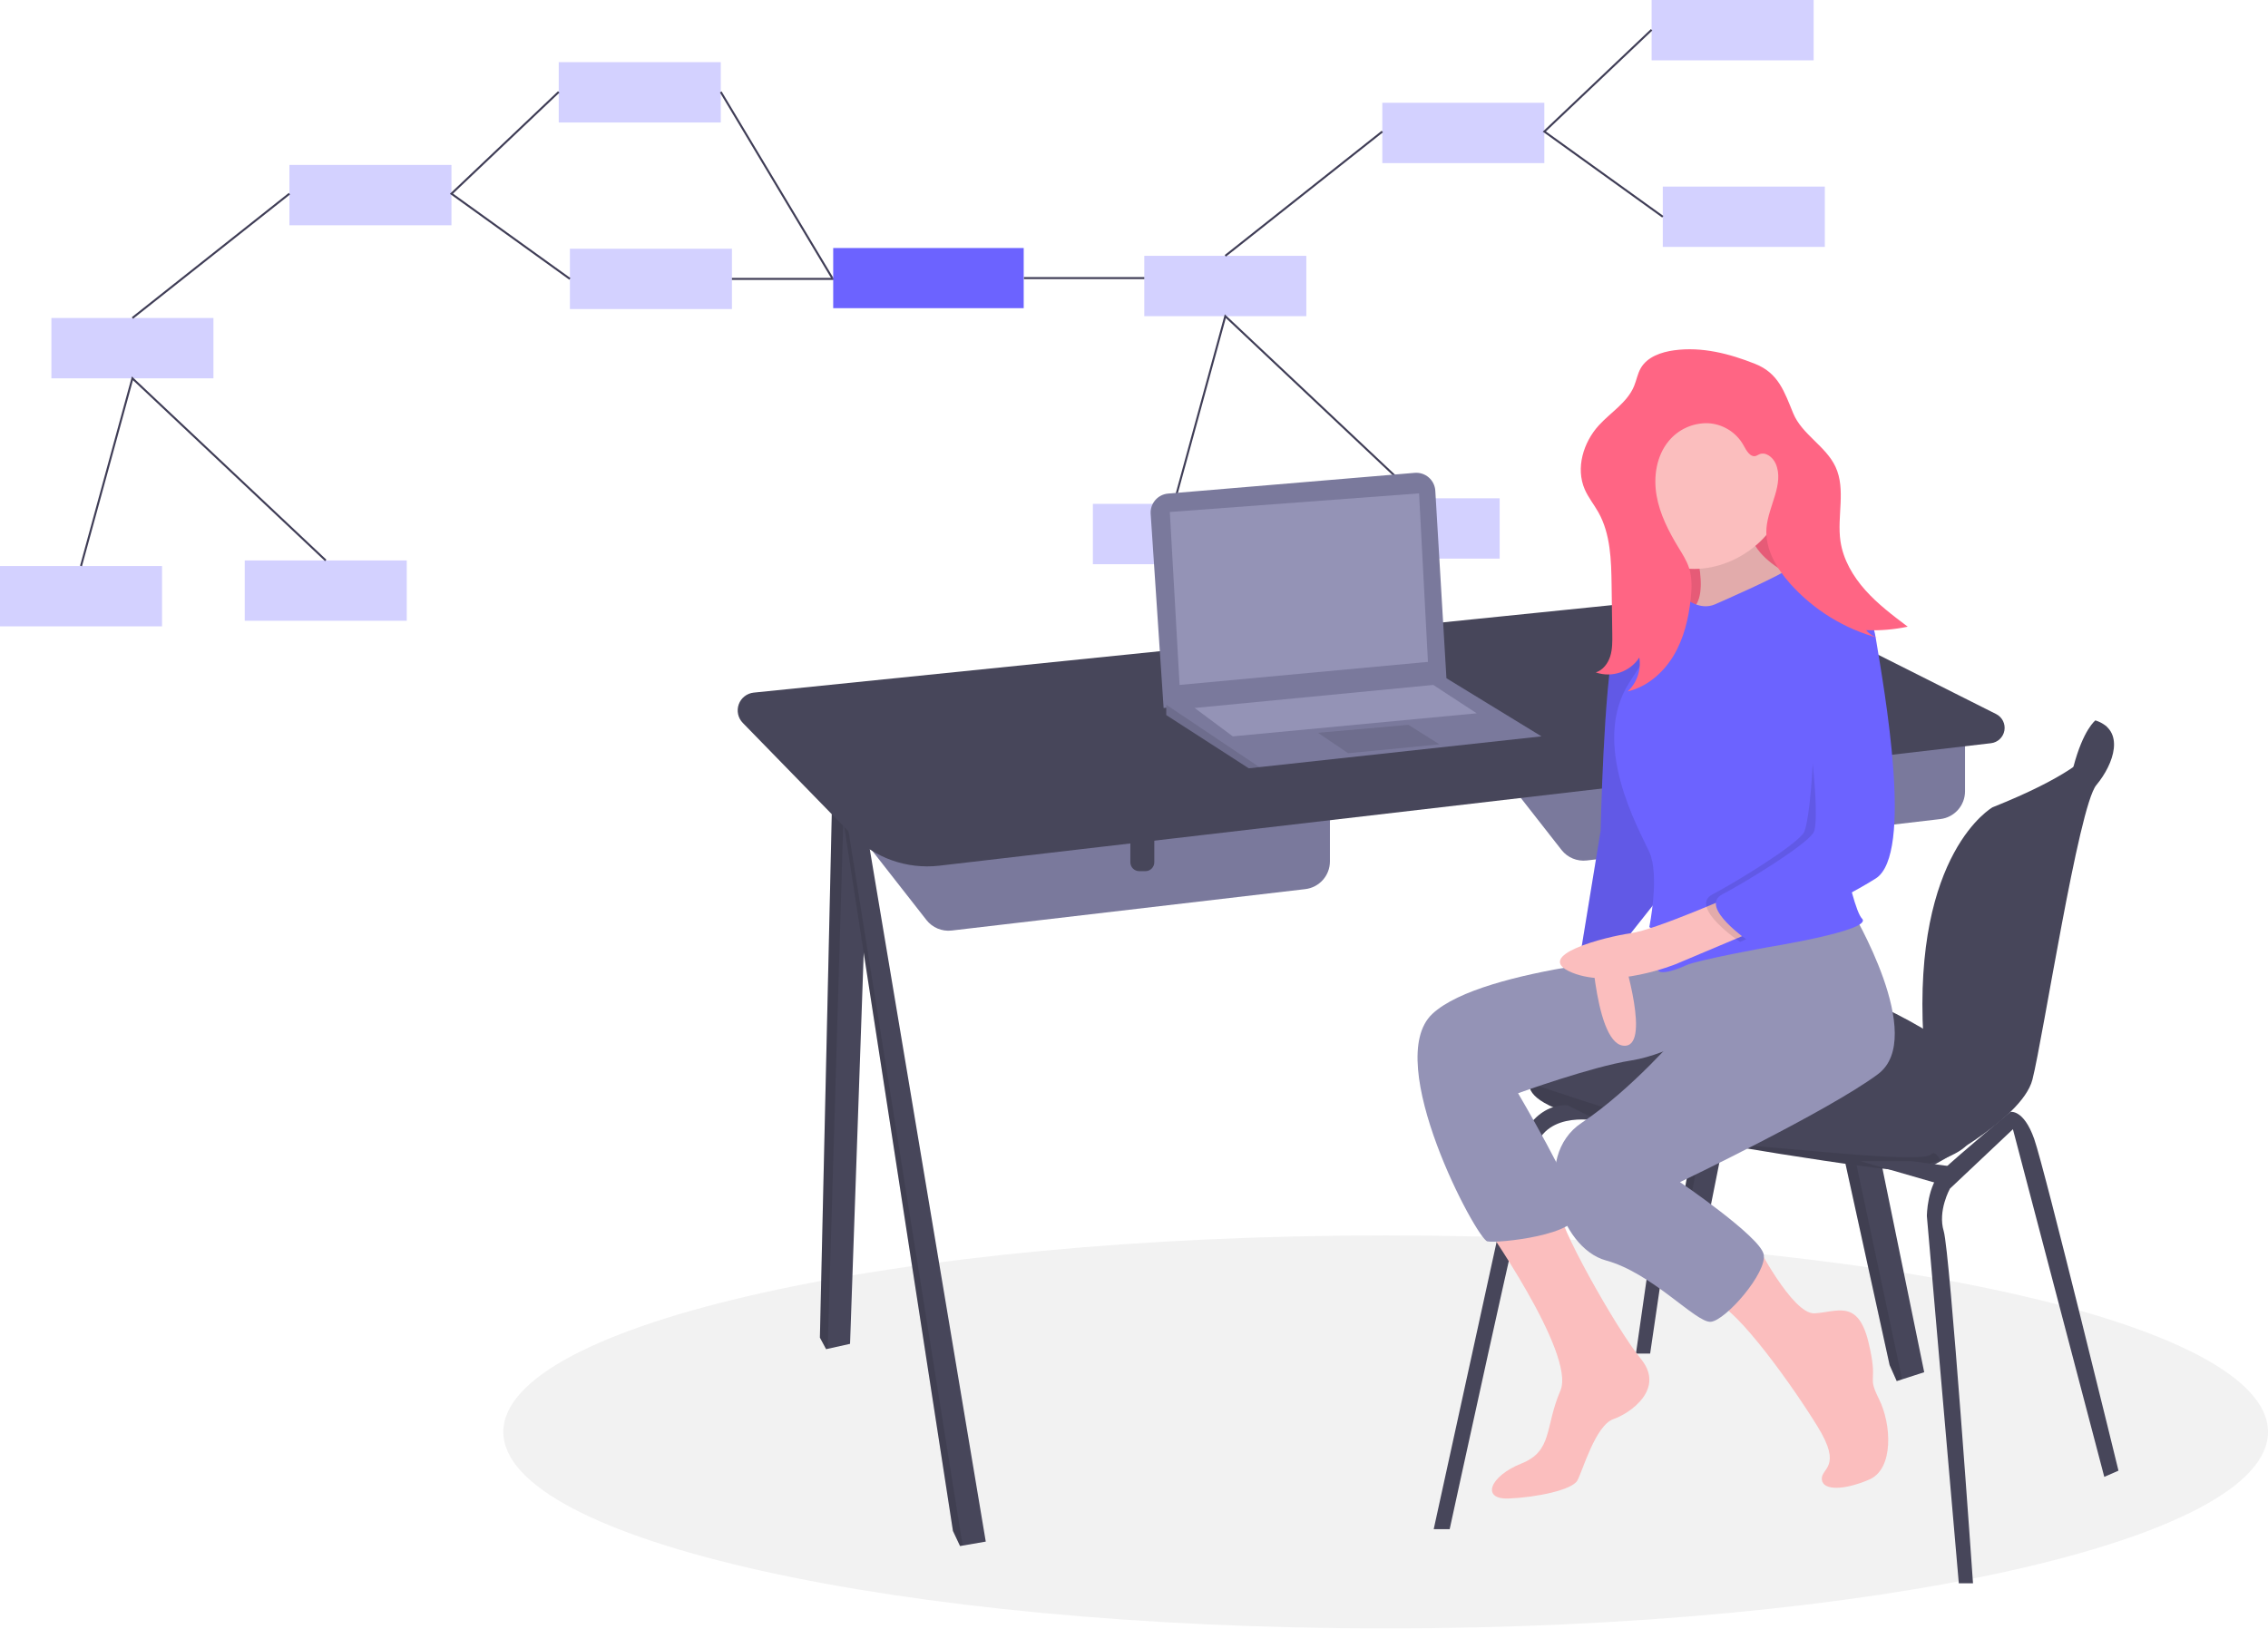
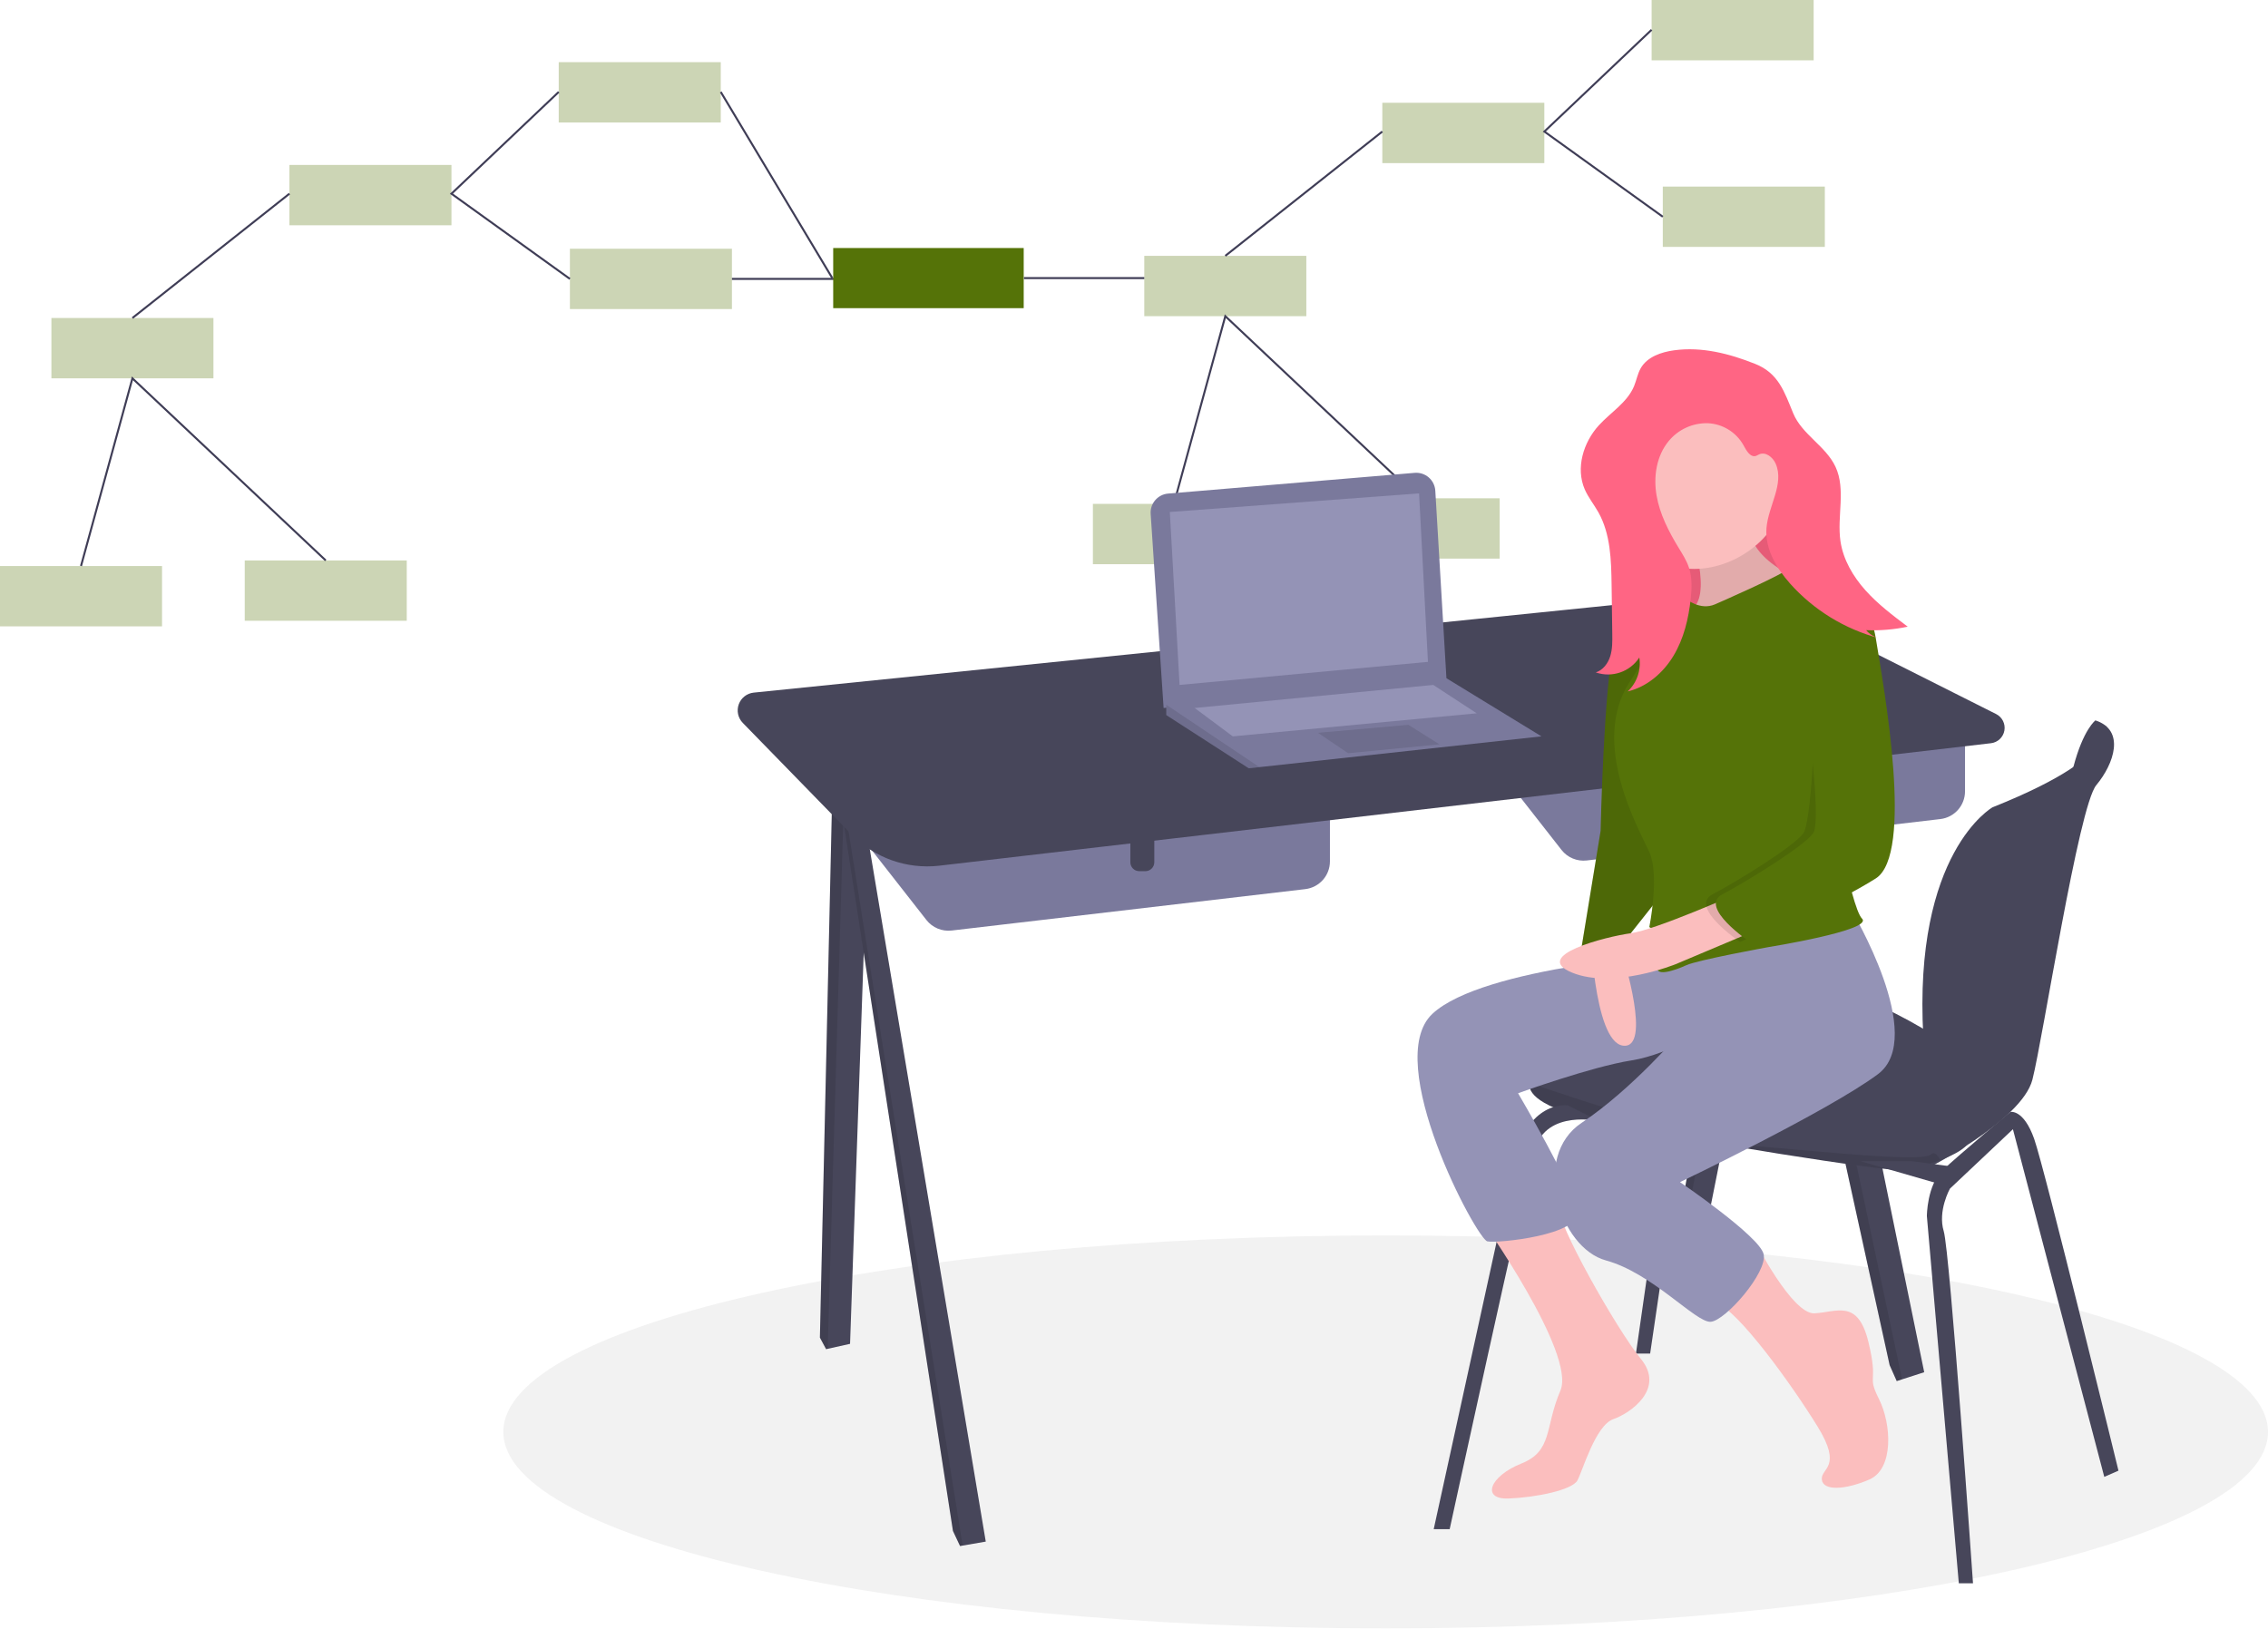
<svg xmlns="http://www.w3.org/2000/svg" id="e87ddc62-7528-42a5-8b37-f74ed0351019" data-name="Layer 1" width="1131" height="812.206" viewBox="0 0 1131 812.206">
-   <rect x="689.328" y="51.267" width="80.802" height="30.092" fill="#6c63ff" opacity="0.3" />
-   <rect x="823.626" width="80.802" height="30.092" fill="#6c63ff" opacity="0.3" />
-   <rect x="829.198" y="93.061" width="80.802" height="30.092" fill="#6c63ff" opacity="0.3" />
-   <rect x="570.634" y="127.611" width="80.802" height="30.092" fill="#6c63ff" opacity="0.3" />
-   <rect x="545" y="251.321" width="80.802" height="30.092" fill="#6c63ff" opacity="0.3" />
-   <rect x="667.038" y="248.534" width="80.802" height="30.092" fill="#6c63ff" opacity="0.3" />
+   <rect x="689.328" y="51.267" width="80.802" height="30.092" fill="#557308" opacity="0.3" />
+   <rect x="823.626" width="80.802" height="30.092" fill="#557308" opacity="0.3" />
+   <rect x="829.198" y="93.061" width="80.802" height="30.092" fill="#557308" opacity="0.3" />
+   <rect x="570.634" y="127.611" width="80.802" height="30.092" fill="#557308" opacity="0.3" />
+   <rect x="545" y="251.321" width="80.802" height="30.092" fill="#557308" opacity="0.3" />
+   <rect x="667.038" y="248.534" width="80.802" height="30.092" fill="#557308" opacity="0.3" />
  <polyline points="823.626 14.856 770.13 65.616 829.198 108.107" fill="none" stroke="#3f3d56" stroke-miterlimit="10" />
  <line x1="689.328" y1="65.616" x2="611.034" y2="127.611" fill="none" stroke="#3f3d56" stroke-miterlimit="10" />
  <polyline points="585.401 251.297 611.034 157.702 707.439 248.534" fill="none" stroke="#3f3d56" stroke-miterlimit="10" />
-   <rect x="144.328" y="82.267" width="80.802" height="30.092" fill="#6c63ff" opacity="0.3" />
-   <rect x="278.626" y="31" width="80.802" height="30.092" fill="#6c63ff" opacity="0.3" />
-   <rect x="284.198" y="124.061" width="80.802" height="30.092" fill="#6c63ff" opacity="0.3" />
-   <rect x="25.634" y="158.611" width="80.802" height="30.092" fill="#6c63ff" opacity="0.3" />
-   <rect y="282.321" width="80.802" height="30.092" fill="#6c63ff" opacity="0.3" />
-   <rect x="122.038" y="279.534" width="80.802" height="30.092" fill="#6c63ff" opacity="0.3" />
+   <rect x="144.328" y="82.267" width="80.802" height="30.092" fill="#557308" opacity="0.3" />
+   <rect x="278.626" y="31" width="80.802" height="30.092" fill="#557308" opacity="0.3" />
+   <rect x="284.198" y="124.061" width="80.802" height="30.092" fill="#557308" opacity="0.3" />
+   <rect x="25.634" y="158.611" width="80.802" height="30.092" fill="#557308" opacity="0.3" />
+   <rect y="282.321" width="80.802" height="30.092" fill="#557308" opacity="0.3" />
+   <rect x="122.038" y="279.534" width="80.802" height="30.092" fill="#557308" opacity="0.3" />
  <polyline points="278.626 45.856 225.13 96.616 284.198 139.107" fill="none" stroke="#3f3d56" stroke-miterlimit="10" />
  <line x1="144.328" y1="96.616" x2="66.034" y2="158.611" fill="none" stroke="#3f3d56" stroke-miterlimit="10" />
  <polyline points="40.401 282.297 66.034 188.702 162.439 279.534" fill="none" stroke="#3f3d56" stroke-miterlimit="10" />
  <line x1="365" y1="139.107" x2="456.634" y2="139.107" fill="none" stroke="#3f3d56" stroke-miterlimit="10" />
-   <rect x="415.5" y="123.706" width="95" height="30" fill="#6c63ff" />
+   <rect x="415.5" y="123.706" width="95" height="30" fill="#557308" />
  <line x1="510.623" y1="138.706" x2="570.634" y2="138.706" fill="none" stroke="#3f3d56" stroke-miterlimit="10" />
  <line x1="415.045" y1="138.706" x2="359.427" y2="45.856" fill="none" stroke="#3f3d56" stroke-miterlimit="10" />
  <ellipse cx="691" cy="714.206" rx="440" ry="98" fill="#f2f2f2" />
  <polygon points="894.984 391.611 852.078 606.582 842.79 606.582 841.768 604.994 838.809 600.39 875.964 399.572 881.604 397.21 894.984 391.611" fill="#47465a" />
  <polygon points="881.604 397.21 841.768 604.994 838.809 600.39 875.964 399.572 881.604 397.21" opacity="0.1" />
  <polygon points="959.564 684.432 948.533 687.988 945.852 688.855 942.313 680.893 881.604 403.96 887.916 402.545 901.177 399.572 959.564 684.432" fill="#47465a" />
  <polygon points="948.533 687.988 945.852 688.855 942.313 680.893 881.604 403.96 887.916 402.545 948.533 687.988" opacity="0.1" />
  <polygon points="433.636 391.611 423.905 670.277 412.753 672.754 411.962 672.931 408.865 667.181 415.058 394.264 421.016 393.415 433.636 391.611" fill="#47465a" />
  <polygon points="421.016 393.415 412.753 672.754 411.962 672.931 408.865 667.181 415.058 394.264 421.016 393.415" opacity="0.1" />
  <polygon points="491.581 768.917 480.045 770.907 478.753 771.128 475.215 763.609 419.039 399.572 420.658 399.081 429.213 396.476 491.581 768.917" fill="#47465a" />
  <polygon points="480.045 770.907 478.753 771.128 475.215 763.609 419.039 399.572 420.658 399.081 480.045 770.907" opacity="0.1" />
  <path d="M770.246,412.949l42.951,54.882a13.928,13.928,0,0,0,12.588,5.249l176.318-20.65a13.928,13.928,0,0,0,12.308-13.833v-40.688Z" transform="translate(-34.5 -43.89695)" fill="#7a799c" />
  <path d="M880.388,377.898h11.943a0,0,0,0,1,0,0v17.236a4.438,4.438,0,0,1-4.438,4.438H884.825a4.438,4.438,0,0,1-4.438-4.438V377.898A0,0,0,0,1,880.388,377.898Z" fill="#47465a" />
  <path d="M453.539,447.893l42.951,54.882a13.928,13.928,0,0,0,12.588,5.249l176.318-20.65A13.928,13.928,0,0,0,697.704,473.541V432.853Z" transform="translate(-34.5 -43.89695)" fill="#7a799c" />
  <path d="M563.68,412.842h11.943a0,0,0,0,1,0,0v17.236a4.438,4.438,0,0,1-4.438,4.438H568.118a4.438,4.438,0,0,1-4.438-4.438V412.842A0,0,0,0,1,563.68,412.842Z" fill="#47465a" />
  <path d="M502.885,475.688l524.459-61.09a7.713,7.713,0,0,0,2.578-14.549l-93.817-47.182a108.587,108.587,0,0,0-59.802-11.017L410.361,389.36a8.918,8.918,0,0,0-5.459,15.095l54.259,55.668A52.673,52.673,0,0,0,502.885,475.688Z" transform="translate(-34.5 -43.89695)" fill="#47465a" />
  <path d="M1085.044,406.318l-5.61-3.101s-6.056,4.458-10.99,23.24,9.221.204,9.221.204l6.193-12.828Z" transform="translate(-34.5 -43.89695)" fill="#47465a" />
  <path d="M1025.027,578.38s-5.75,26.982-8.404,34.502c-1.3,3.68-7.582,7.046-14.544,9.621a97.379,97.379,0,0,1-19.073,4.976c-7.52.885-103.947-14.155-150.834-24.328-31.587-6.852-35.669-14.712-34.971-19.109a6.38,6.38,0,0,1,1.796-3.45s46.444-31.405,62.811-46.444,48.656-3.096,84.042,3.096S1025.027,578.38,1025.027,578.38Z" transform="translate(-34.5 -43.89695)" fill="#47465a" />
  <path d="M1079.434,403.217s21.674,14.155-51.31,43.348c0,0-39.669,22.367-34.505,114.503a25.27,25.27,0,0,0,3.673,11.702c7.53,12.385,23.666,43.737-3.227,47.63V627.478s48.656-24.328,53.964-45.117,23.001-136.237,31.848-146.853S1094.473,408.083,1079.434,403.217Z" transform="translate(-34.5 -43.89695)" fill="#47465a" />
  <path d="M1002.079,622.502a97.379,97.379,0,0,1-19.073,4.976c-7.52.885-103.947-14.155-150.834-24.328-31.587-6.852-35.669-14.712-34.971-19.109,20.763,7.099,88.183,29.632,112.378,31.494,28.751,2.212,83.68,8.36,87.842,4.18C999.023,618.105,1000.664,619.804,1002.079,622.502Z" transform="translate(-34.5 -43.89695)" opacity="0.1" />
  <path d="M749.457,806.621l42.021-191.971s7.52-20.347,24.77-19.462L832.172,603.15s-26.54-6.193-32.29,14.155S757.419,806.621,757.419,806.621Z" transform="translate(-34.5 -43.89695)" fill="#47465a" />
  <polygon points="815.808 675.143 832.616 557.926 840.136 557.926 822.885 675.143 815.808 675.143" fill="#47465a" />
  <path d="M1011.315,833.603l-15.924-183.124s0-15.482,7.962-23.001,33.665-28.97,33.665-28.97,6.587-1.551,11.895,13.489,42.021,165.431,42.021,165.431l-7.077,3.096L1038.297,607.131l-31.405,29.636s-6.193,11.058-3.096,21.232,14.597,175.604,14.597,175.604Z" transform="translate(-34.5 -43.89695)" fill="#47465a" />
  <polygon points="927.717 579.158 967.526 590.658 976.373 582.254 953.372 579.158 927.717 579.158" fill="#47465a" />
  <path d="M608.313,300.201l6.455,96.824,141.103-13.712-5.615-94.649a9.52,9.52,0,0,0-10.301-8.922L617.013,290.082A9.52,9.52,0,0,0,608.313,300.201Z" transform="translate(-34.5 -43.89695)" fill="#7a799c" />
  <polygon points="768.7 367.282 628.039 382.627 622.731 383.206 581.595 356.667 581.595 350.916 721.37 338.328 768.7 367.282" fill="#7a799c" />
  <polygon points="628.039 382.627 622.731 383.206 581.595 356.667 581.595 351.518 628.039 382.627" opacity="0.1" />
  <polygon points="583.364 255.373 588.23 341.627 712.082 330.127 707.658 246.084 583.364 255.373" fill="#9493b6" />
  <polygon points="657.233 365.513 672.272 375.687 717.832 371.263 702.35 361.532 657.233 365.513" opacity="0.1" />
  <polygon points="595.749 353.128 614.769 367.282 736.41 355.782 714.736 341.627 595.749 353.128" fill="#9493b6" />
  <rect x="811.605" y="222.42" width="89.793" height="89.793" fill="#ff6584" />
  <rect x="811.605" y="222.42" width="89.793" height="89.793" opacity="0.1" />
  <path d="M877.029,307.871s12.667,34.306,0,40.639,45.389,0,45.389,0l16.361-13.195s-36.945-10.556-31.667-34.834S877.029,307.871,877.029,307.871Z" transform="translate(-34.5 -43.89695)" fill="#fbbebe" />
  <path d="M877.029,307.871s12.667,34.306,0,40.639,45.389,0,45.389,0l16.361-13.195s-36.945-10.556-31.667-34.834S877.029,307.871,877.029,307.871Z" transform="translate(-34.5 -43.89695)" opacity="0.1" />
  <path d="M773.056,651.986s47.501,67.029,39.584,85.501-3.694,30.084-19.528,36.417-20.056,17.945-6.333,17.417,31.667-4.222,34.306-8.972,8.972-27.445,17.945-30.611S864.89,736.431,852.751,721.653s-42.725-69.21-40.363-74.717S773.056,651.986,773.056,651.986Z" transform="translate(-34.5 -43.89695)" fill="#fbbebe" />
  <path d="M872.279,519.512s-98.168,6.333-123.501,30.084,22.167,112.418,27.445,113.474,46.445-3.167,44.862-14.778-29.556-59.112-29.556-59.112,36.417-13.195,56.473-16.361,42.223-17.945,42.223-17.945Z" transform="translate(-34.5 -43.89695)" fill="#9493b6" />
  <path d="M827.417,504.734s1.583,58.584,16.361,60.695,0-44.862,0-44.862l-.528-17.945Z" transform="translate(-34.5 -43.89695)" fill="#fbbebe" />
-   <path d="M872.279,351.149s-27.445-7.917-32.723,13.195-6.861,93.946-6.861,93.946l-9.5,58.056s17.417-5.278,21.111-2.639l22.167-27.973Z" transform="translate(-34.5 -43.89695)" fill="#6c63ff" />
+   <path d="M872.279,351.149s-27.445-7.917-32.723,13.195-6.861,93.946-6.861,93.946l-9.5,58.056s17.417-5.278,21.111-2.639l22.167-27.973Z" transform="translate(-34.5 -43.89695)" fill="#557308" />
  <path d="M872.279,351.149s-27.445-7.917-32.723,13.195-6.861,93.946-6.861,93.946l-9.5,58.056s17.417-5.278,21.111-2.639l22.167-27.973Z" transform="translate(-34.5 -43.89695)" opacity="0.1" />
  <path d="M909.779,663.225s18.445,36.261,29.528,35.733,21.639-7.389,26.917,14.25-1.056,15.834,5.278,28.5,7.389,34.834-4.75,40.112-23.222,5.806-23.75,0,10.556-5.806-2.111-26.389-39.584-58.056-50.667-61.751S909.779,663.225,909.779,663.225Z" transform="translate(-34.5 -43.89695)" fill="#fbbebe" />
  <path d="M957.78,497.873s38,63.334,13.195,81.806-98.696,53.834-98.696,53.834,39.584,26.917,41.695,35.889-19,33.25-26.389,33.778-29.028-24.278-52.251-30.611-37.473-51.723-12.139-68.612,49.084-44.862,49.084-44.862l-7.385-40.634Z" transform="translate(-34.5 -43.89695)" fill="#9493b6" />
  <path d="M924.84,286.664c0,22.444-22.991,40.999-45.436,40.999a40.639,40.639,0,1,1,0-81.279C901.849,246.384,924.84,264.219,924.84,286.664Z" transform="translate(-34.5 -43.89695)" fill="#fbbebe" />
-   <path d="M889.696,345.343s36.417-15.834,36.417-17.945,21.111,4.75,25.861,8.972,7.389,3.694,10.556,12.139-15.834,87.084-15.834,87.084,10.556,60.695,16.361,66.501S916.085,516.345,916.085,516.345s-34.834,6.333-40.639,8.972-16.361,6.333-14.25,0,11.083-11.083-4.222-19c0,0,5.278-25.861,0-37.473s-29.556-53.834-10.028-84.445,28.5-41.695,28.5-41.695S882.307,348.51,889.696,345.343Z" transform="translate(-34.5 -43.89695)" fill="#6c63ff" />
+   <path d="M889.696,345.343s36.417-15.834,36.417-17.945,21.111,4.75,25.861,8.972,7.389,3.694,10.556,12.139-15.834,87.084-15.834,87.084,10.556,60.695,16.361,66.501S916.085,516.345,916.085,516.345s-34.834,6.333-40.639,8.972-16.361,6.333-14.25,0,11.083-11.083-4.222-19c0,0,5.278-25.861,0-37.473s-29.556-53.834-10.028-84.445,28.5-41.695,28.5-41.695S882.307,348.51,889.696,345.343Z" transform="translate(-34.5 -43.89695)" fill="#557308" />
  <path d="M901.307,489.428S860.14,507.687,847.737,509.377s-49.876,11.19-29.292,19.635,51.723-4.222,51.723-4.222l43.806-18.472Z" transform="translate(-34.5 -43.89695)" fill="#fbbebe" />
  <path d="M945.629,343.724s15.202-7.353,19.424,18.508,19,107.668,0,119.807-62.806,31.667-62.806,31.667-25.861-17.417-13.722-23.75,41.167-24.278,45.389-30.611,8.488-77.027,1.099-88.638S945.629,343.724,945.629,343.724Z" transform="translate(-34.5 -43.89695)" opacity="0.1" />
-   <path d="M944.585,337.427s21.111-1.056,25.334,24.806,19,107.668,0,119.807-62.806,31.667-62.806,31.667-25.861-17.417-13.722-23.75,41.167-24.278,45.389-30.611S935.613,387.038,928.224,375.427,944.585,337.427,944.585,337.427Z" transform="translate(-34.5 -43.89695)" fill="#6c63ff" />
+   <path d="M944.585,337.427s21.111-1.056,25.334,24.806,19,107.668,0,119.807-62.806,31.667-62.806,31.667-25.861-17.417-13.722-23.75,41.167-24.278,45.389-30.611S935.613,387.038,928.224,375.427,944.585,337.427,944.585,337.427Z" transform="translate(-34.5 -43.89695)" fill="#557308" />
  <path d="M869.394,218.612c-6.479.882-13.429,3.252-16.689,8.92-1.595,2.774-2.111,6.027-3.34,8.982-3.391,8.153-11.628,13.021-17.574,19.548-7.75,8.507-11.598,21.326-7.028,31.887,1.77,4.09,4.644,7.593,6.824,11.48,6.081,10.843,6.405,23.865,6.578,36.296l.34,24.441c.052,3.732.093,7.54-1.03,11.099s-3.633,6.893-7.192,8.017a18.64,18.64,0,0,0,21.708-7.413,19.049,19.049,0,0,1-5.822,16.899c9.676-2.279,17.79-9.316,22.902-17.842s7.482-18.442,8.545-28.326c.562-5.228.76-10.633-.892-15.625-1.163-3.516-3.192-6.668-5.118-9.83-4.966-8.154-9.437-16.826-11.037-26.238s.006-19.738,6.118-27.072a24.454,24.454,0,0,1,19.315-8.856,21.503,21.503,0,0,1,17.928,10.975c1.412,2.658,3.421,6.26,6.282,5.326a15.523,15.523,0,0,0,1.549-.761c3.19-1.452,6.814,1.413,8.221,4.623,4.437,10.127-3.738,21.181-4.583,32.205-.786,10.255,4.931,19.926,11.765,27.612a90.717,90.717,0,0,0,44.353,27.25,12.449,12.449,0,0,1-6.434-3.997,84.47,84.47,0,0,0,20.757-1.74c-7.426-5.596-14.905-11.24-21.105-18.171s-11.11-15.316-12.447-24.518c-1.794-12.35,2.805-25.723-2.454-37.041-4.808-10.347-16.732-16.129-21.087-26.674-4.423-10.712-7.291-20.017-19.002-24.68C896.962,220.299,883.204,216.732,869.394,218.612Z" transform="translate(-34.5 -43.89695)" fill="#ff6584" />
</svg>
